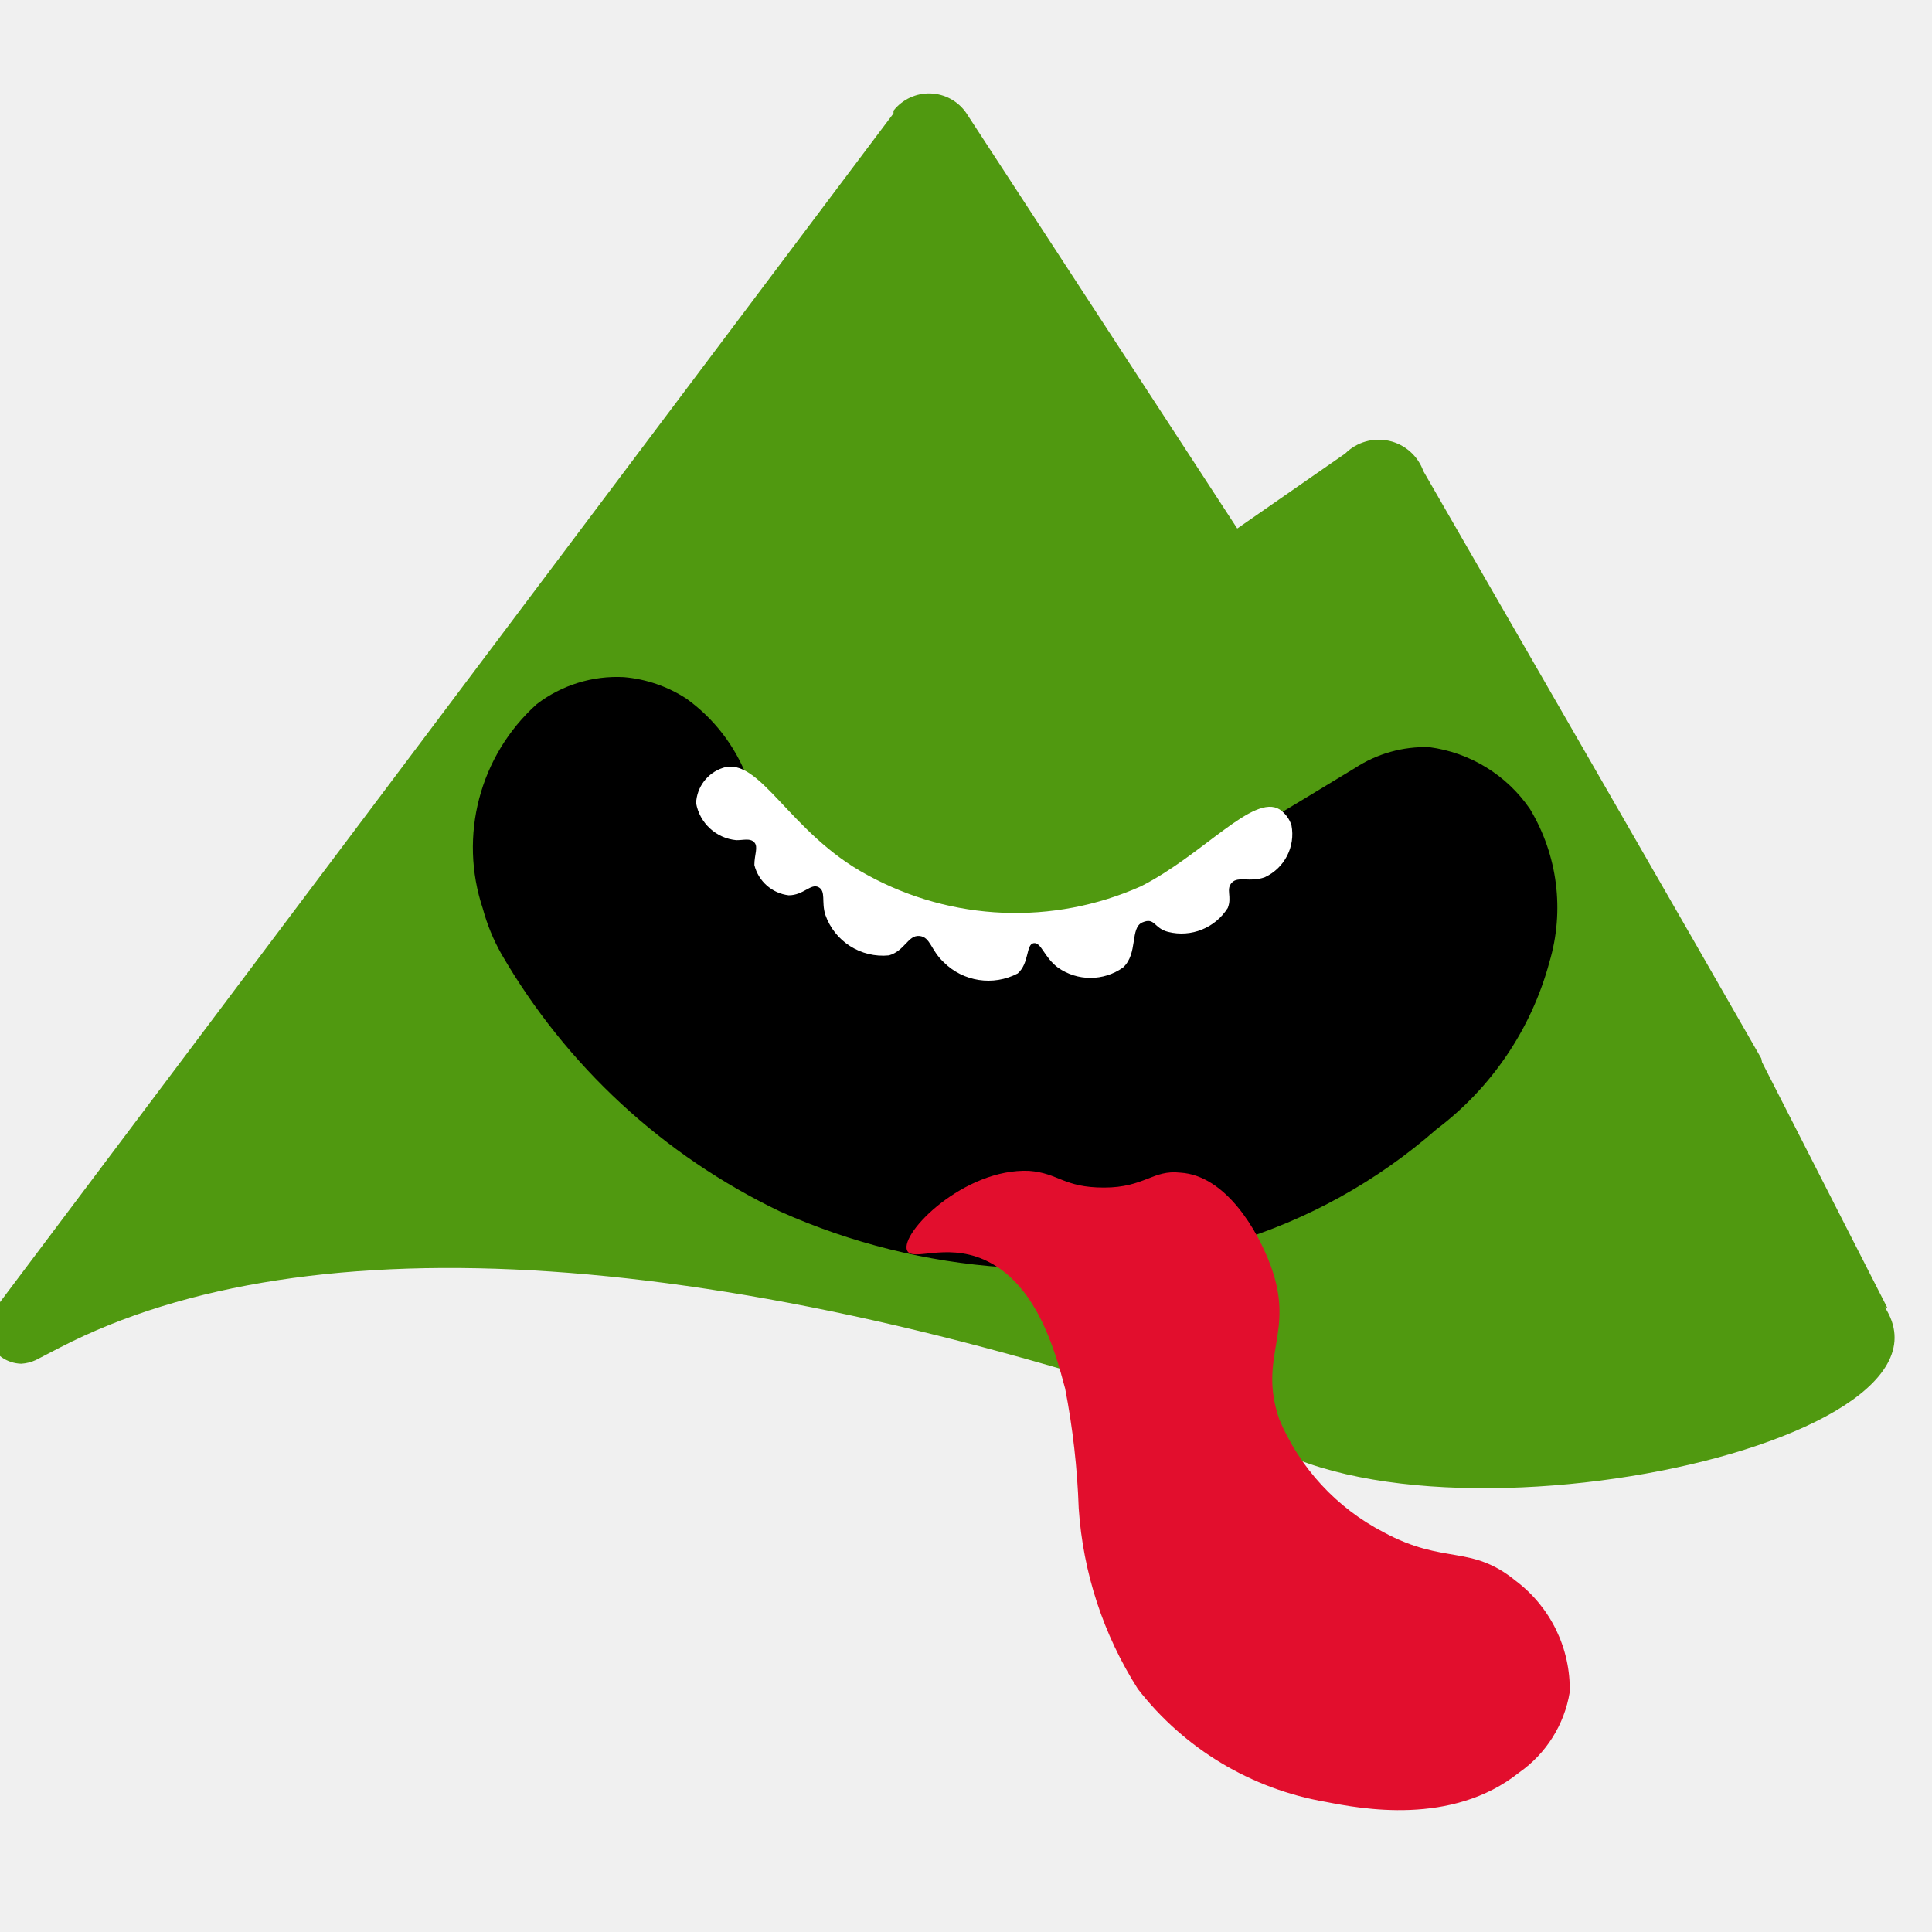
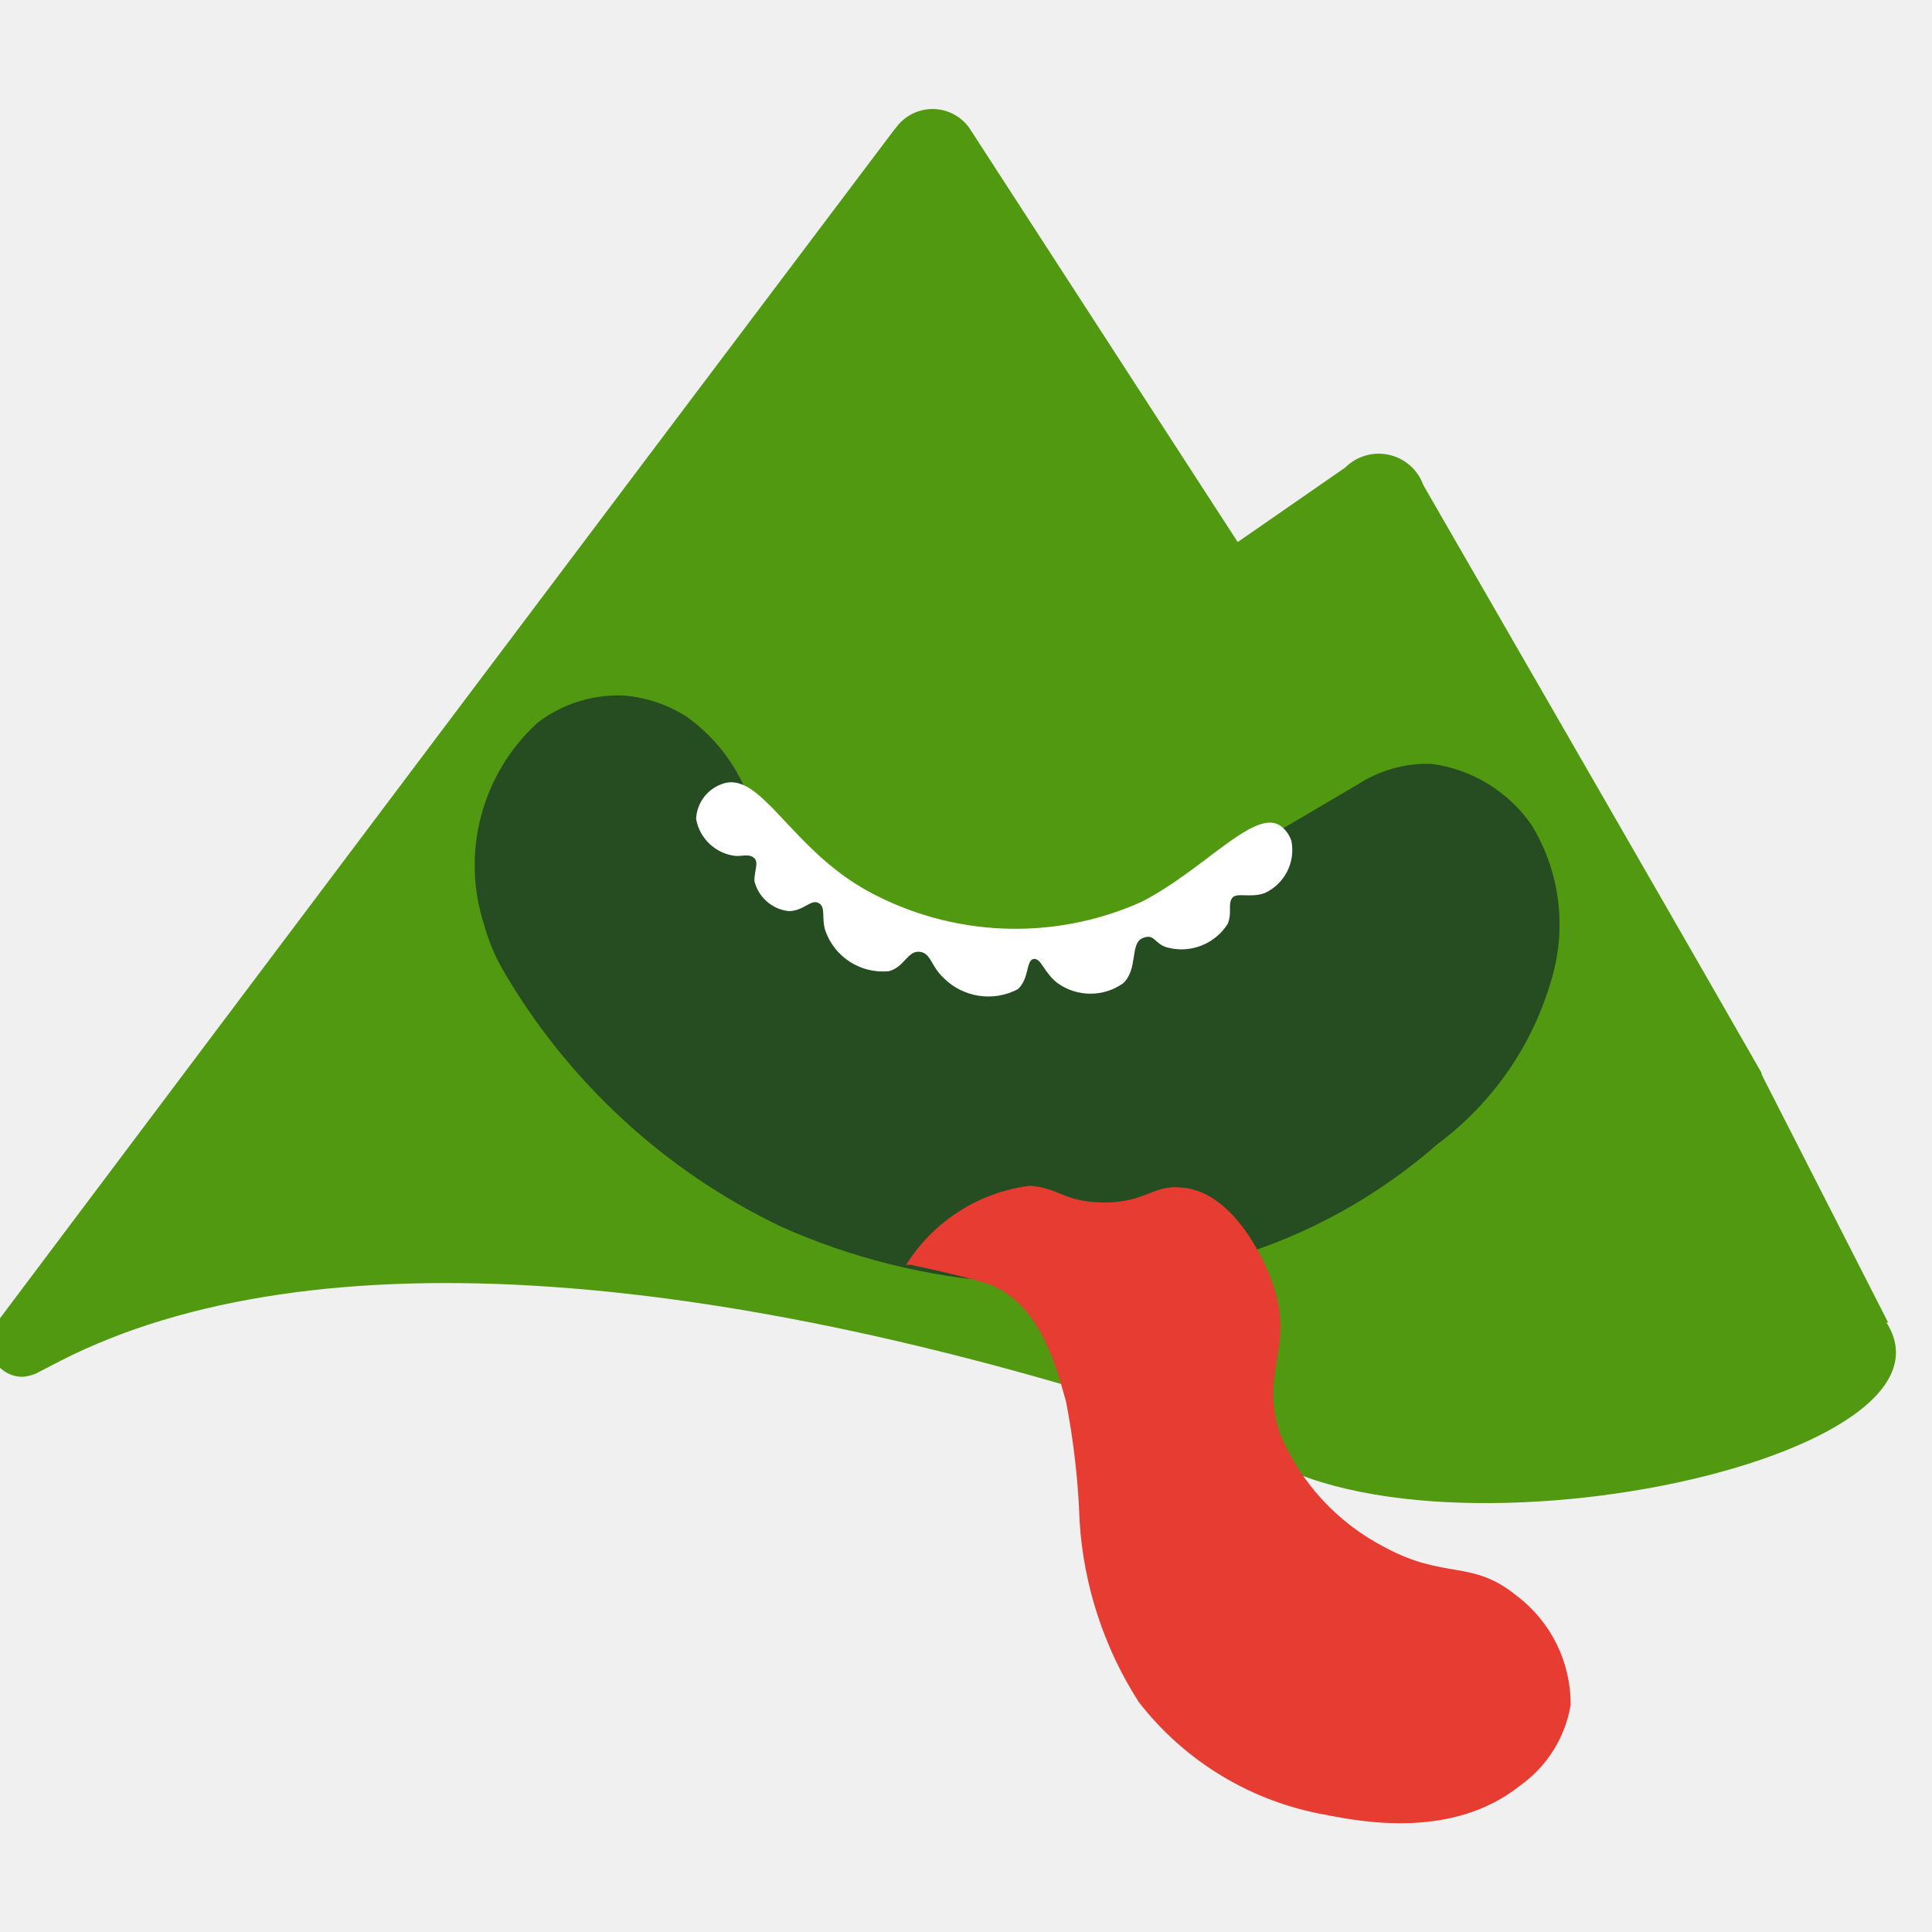
<svg xmlns="http://www.w3.org/2000/svg" id="Layer_1" data-name="Layer 1" viewBox="0 0 42.77 42.77">
  <defs>
-     <style>.cls-1{fill:#509910;}.cls-1,.cls-2,.cls-3,.cls-4{fill-rule:evenodd;}.cls-3{fill:#fff;}.cls-4{fill:#e20e2d;}</style>
+     <style>.cls-1{fill:#509910;}.cls-1,.cls-2,.cls-3,.cls-4{fill-rule:evenodd;}.cls-2{fill:#264c22;}.cls-3{fill:#fff;}.cls-4{fill:#e73c32;}</style>
  </defs>
-   <path class="cls-1" d="M41.45,28.56c-6.77-7.15-21.27-10.13-30.54-5.67L20.6,9.47l4.63,7.33a.91.91,0,0,0,1.23.31l0,0h0L30,14.74l8.43,9.07h0a.33.33,0,0,0,.47,0,.32.32,0,0,0,.09-.23.24.24,0,0,0,0-.15h0c-1.75-3.06-4.87-8.47-7.48-13a1.05,1.05,0,0,0-1.73-.39L27.39,11.7l-6-9.2,0,0v0h0a1,1,0,0,0-1.61-.05h0l0,.06,0,0Q9.82,15.76-.13,29h0a.74.74,0,0,0,.17,1.05.79.79,0,0,0,.43.14.89.89,0,0,0,.32-.08h0l.54-.28c5.53-2.86,14.75-2.2,26.08,1.73,3.77,3.2,17.37.29,14-3" />
-   <polygon class="cls-1" points="0.66 29.27 20.61 4.12 26.81 14.29 30.48 12.07 38.98 23.46 41.78 28.95 29.41 27.21 22.6 24.3 12.43 24.3 6.17 25.98 0.66 29.27" />
-   <path class="cls-2" d="M11.1,21.12a4.34,4.34,0,0,1-.41-1,4.27,4.27,0,0,1,1.19-4.53,2.92,2.92,0,0,1,1.93-.6,3,3,0,0,1,1.39.48,3.85,3.85,0,0,1,1.34,1.74c.9,1.94,4.89,3.64,7.75,2.88C25.07,19.93,26.72,19,30,17a2.84,2.84,0,0,1,1.64-.46,3.21,3.21,0,0,1,2.23,1.37,4.23,4.23,0,0,1,.43,3.39A6.88,6.88,0,0,1,31.8,25a12.2,12.2,0,0,1-4.53,2.51,14.56,14.56,0,0,1-10-.69A14.23,14.23,0,0,1,11.1,21.12Z" />
-   <path class="cls-3" d="M16,17a.86.86,0,0,0-.59.78,1,1,0,0,0,.89.82c.17,0,.31-.05.4.05s0,.27,0,.5a.89.89,0,0,0,.76.67c.33,0,.49-.27.66-.18s.06.32.15.61a1.35,1.35,0,0,0,1.41.9c.35-.1.42-.45.67-.43s.25.31.54.58a1.4,1.4,0,0,0,1.64.25c.26-.23.18-.64.35-.67s.23.31.54.54a1.25,1.25,0,0,0,1.44,0c.34-.31.15-.88.43-1s.25.13.57.21a1.21,1.21,0,0,0,1.32-.53c.1-.25-.05-.41.09-.56s.4,0,.73-.12a1.05,1.05,0,0,0,.59-1.15.67.67,0,0,0-.26-.35c-.58-.36-1.69,1-3.07,1.7a6.82,6.82,0,0,1-6.06-.25C17.48,18.45,16.82,16.73,16,17Z" />
-   <path class="cls-4" d="M20.08,27.68c.11.26.83-.17,1.69.2,1.17.51,1.58,2,1.81,2.86a17,17,0,0,1,.3,2.65,8.5,8.5,0,0,0,1.31,4,6.71,6.71,0,0,0,4.16,2.5c.77.15,2.79.54,4.28-.65a2.71,2.71,0,0,0,1.12-1.78A3,3,0,0,0,33.56,35c-1-.82-1.58-.35-2.93-1.08a5,5,0,0,1-2.31-2.5c-.48-1.4.36-1.91-.19-3.4-.29-.79-1-2-2-2.06-.61-.07-.79.33-1.69.33s-1-.32-1.66-.37C21.35,25.86,19.92,27.29,20.08,27.68Z" />
+   <path class="cls-1" d="M41.47,28.89C34.7,21.74,20.2,18.75,10.93,23.22L20.62,9.8l4.63,7.33a.91.91,0,0,0,1.23.31l0,0h0L30,15.07l8.43,9.07h0a.33.33,0,0,0,.56-.24.29.29,0,0,0,0-.16h0c-1.75-3.06-4.87-8.47-7.48-13a1.05,1.05,0,0,0-1.73-.39L27.4,12,21.45,2.82l0,0v0h0a1,1,0,0,0-1.61,0h0s0,0-.05.06l0,0Q9.84,16.08-.11,29.33h0a.73.73,0,0,0,.17,1,.72.72,0,0,0,.43.15.89.89,0,0,0,.32-.08h0l.54-.28C6.89,27.3,16.11,28,27.44,31.89c3.77,3.2,17.37.29,14-3" />
+   <polygon class="cls-1" points="0.68 29.6 20.63 4.45 26.83 14.62 30.5 12.4 39 23.79 41.8 29.28 29.43 27.54 22.62 24.63 12.45 24.63 6.18 26.31 0.68 29.6" />
+   <path class="cls-2" d="M11.12,21.45a4.34,4.34,0,0,1-.41-1A4.27,4.27,0,0,1,11.9,16a2.92,2.92,0,0,1,1.93-.6,3,3,0,0,1,1.39.48,3.85,3.85,0,0,1,1.34,1.74c.9,1.94,4.89,3.64,7.75,2.88.78-.2,2.43-1.18,5.74-3.13a2.84,2.84,0,0,1,1.64-.46,3.21,3.21,0,0,1,2.22,1.36,4.23,4.23,0,0,1,.44,3.4,6.92,6.92,0,0,1-2.53,3.66,12.18,12.18,0,0,1-4.54,2.51,14.54,14.54,0,0,1-10-.69A14.23,14.23,0,0,1,11.12,21.45Z" />
+   <path class="cls-3" d="M16,17.35a.86.86,0,0,0-.59.78,1,1,0,0,0,.89.82c.17,0,.3-.05.4.05s0,.27,0,.5a.88.88,0,0,0,.76.67c.33,0,.49-.27.66-.18s.06.32.15.61a1.35,1.35,0,0,0,1.41.9c.35-.1.41-.45.67-.43s.25.31.54.58a1.4,1.4,0,0,0,1.64.25c.26-.23.18-.64.35-.67s.23.31.54.54a1.25,1.25,0,0,0,1.44,0c.34-.31.15-.88.43-1s.25.13.57.21a1.21,1.21,0,0,0,1.32-.53c.1-.25,0-.41.09-.56s.4,0,.73-.12a1.05,1.05,0,0,0,.59-1.15.67.67,0,0,0-.26-.35c-.58-.36-1.69,1-3.07,1.7a6.82,6.82,0,0,1-6.06-.25C17.5,18.78,16.84,17.06,16,17.35Z" />
+   <path class="cls-4" d="M20.17,28c.22.06.65.12,1.6.39,1.22.36,1.6,1.82,1.83,2.64a17,17,0,0,1,.3,2.65,8.39,8.39,0,0,0,1.31,4,6.71,6.71,0,0,0,4.16,2.5c.77.15,2.79.54,4.28-.65a2.75,2.75,0,0,0,1.12-1.78,3,3,0,0,0-1.19-2.42c-1-.82-1.58-.35-2.93-1.08a5,5,0,0,1-2.31-2.5c-.48-1.4.36-1.91-.19-3.4-.29-.79-1-2-2-2.06-.61-.07-.79.33-1.69.33s-1-.32-1.66-.37A3.79,3.79,0,0,0,20.06,28Z" />
</svg>
